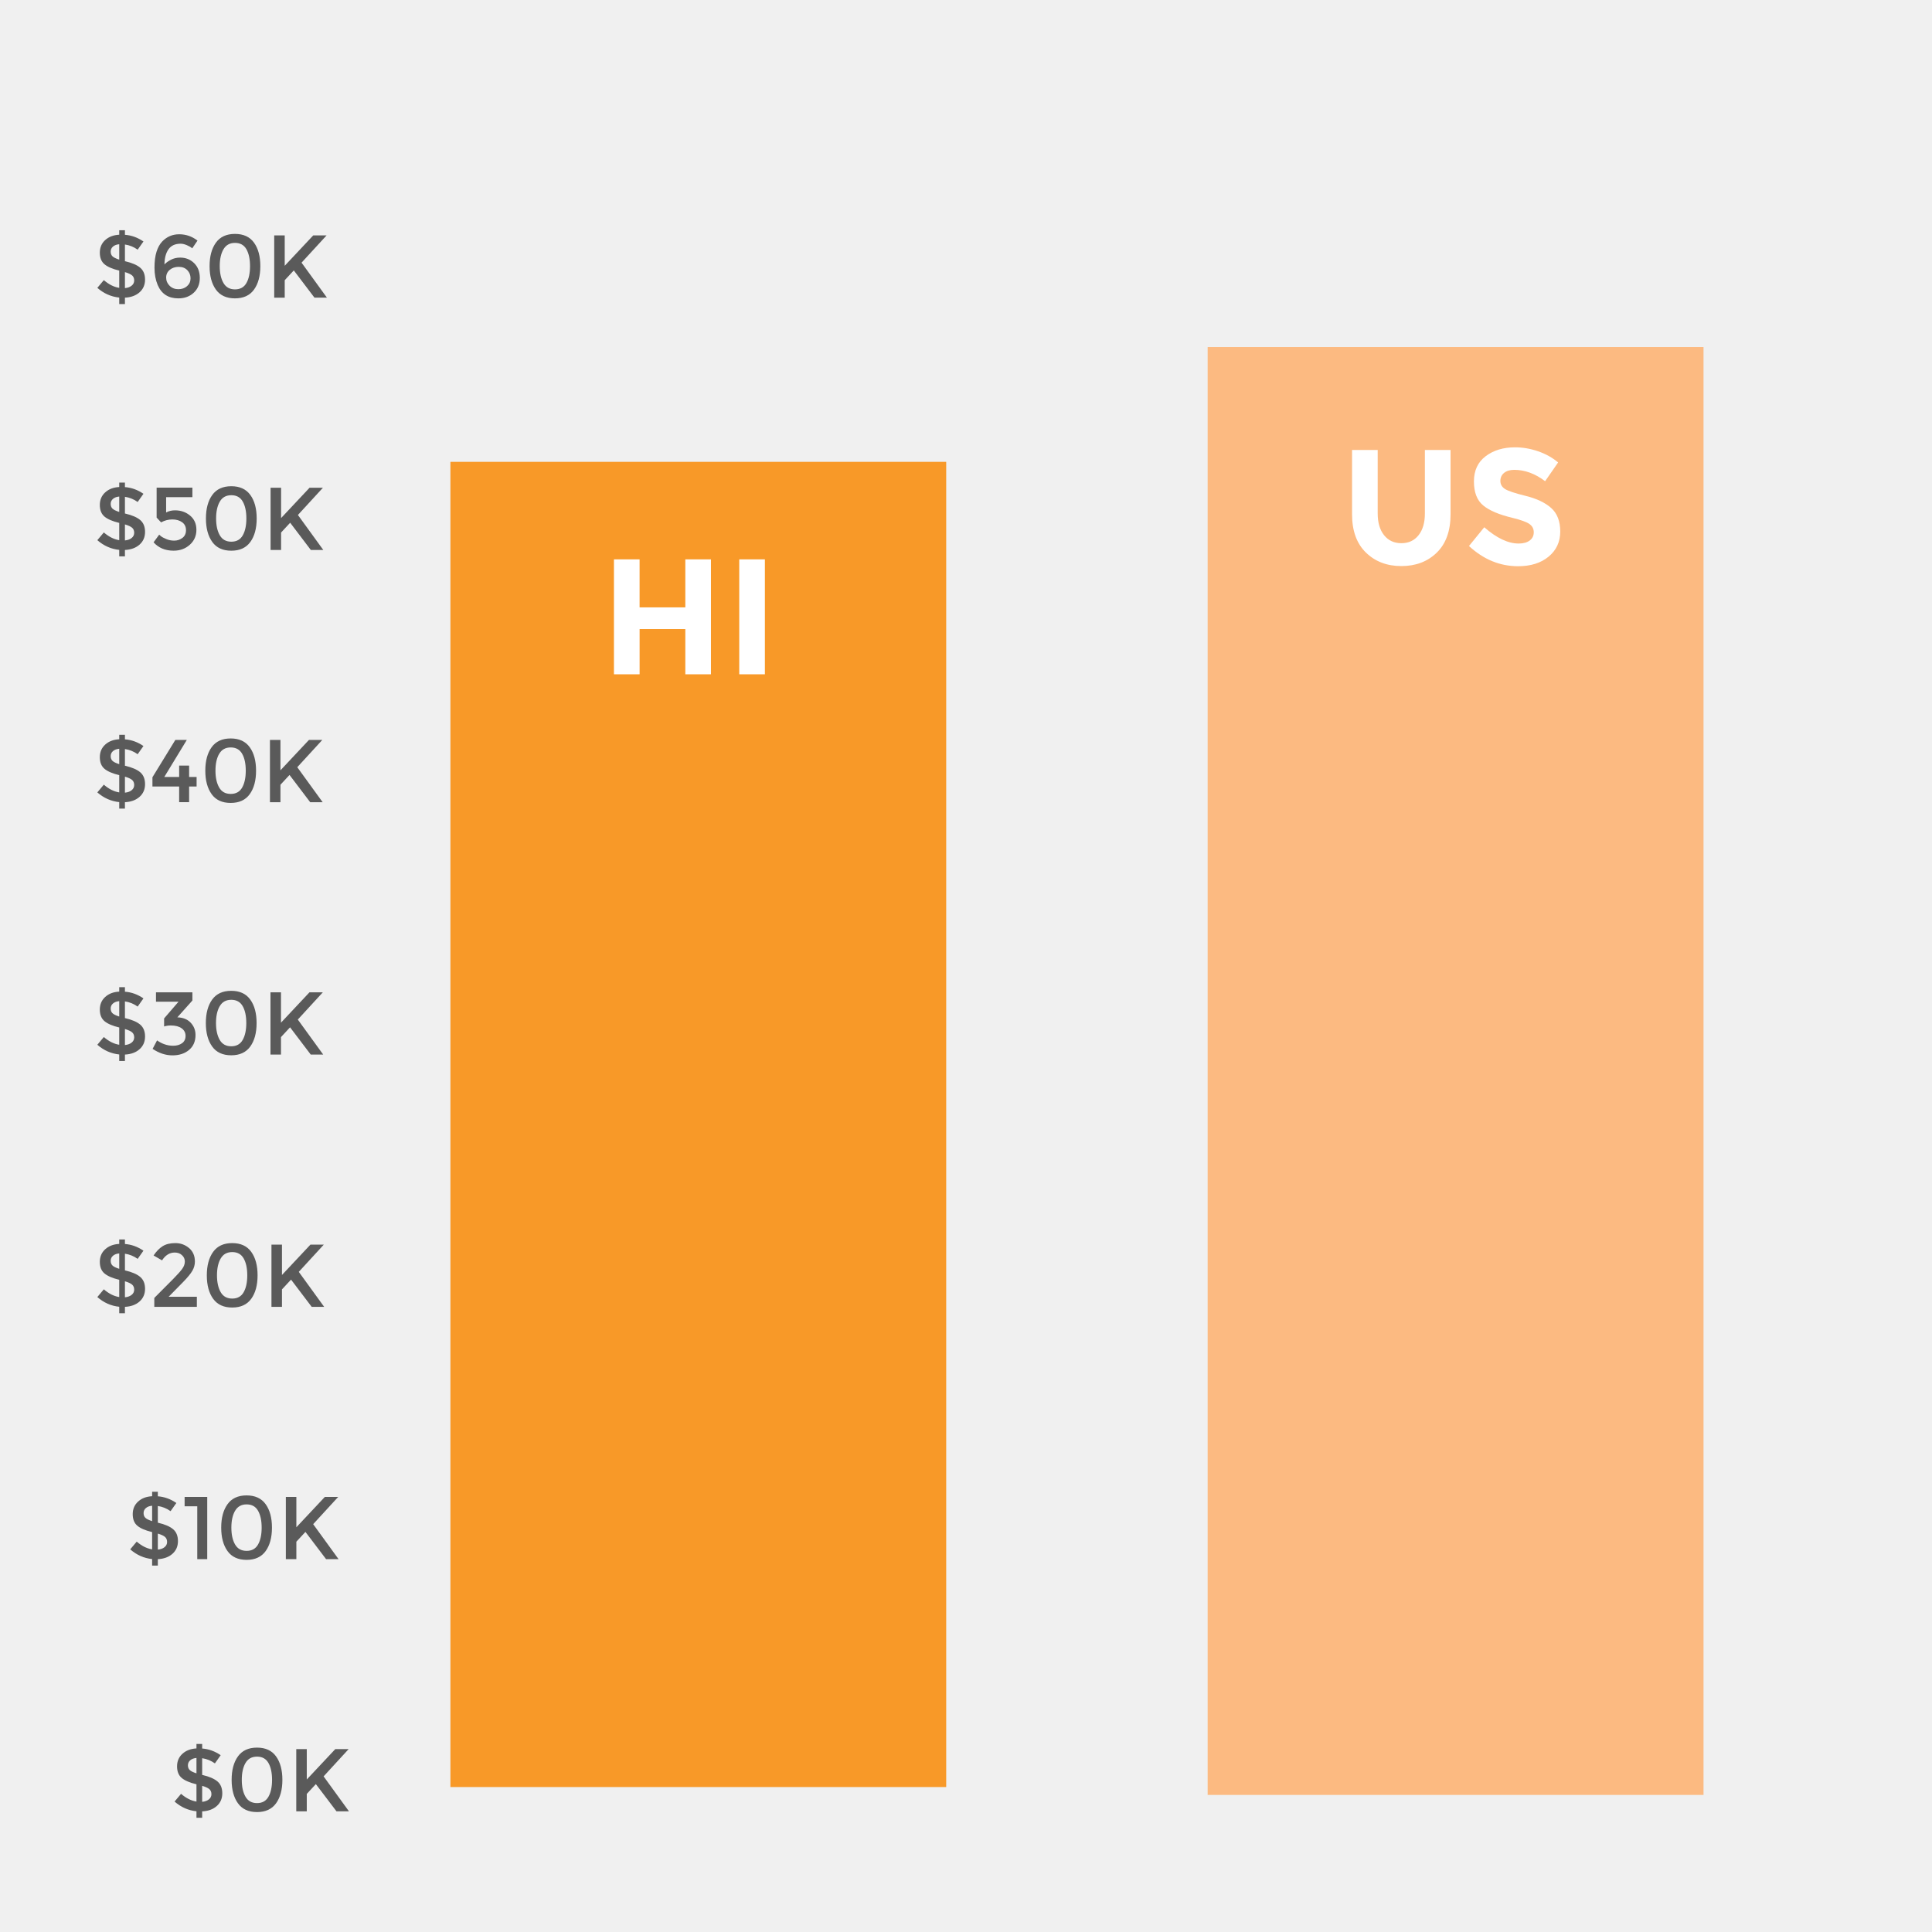
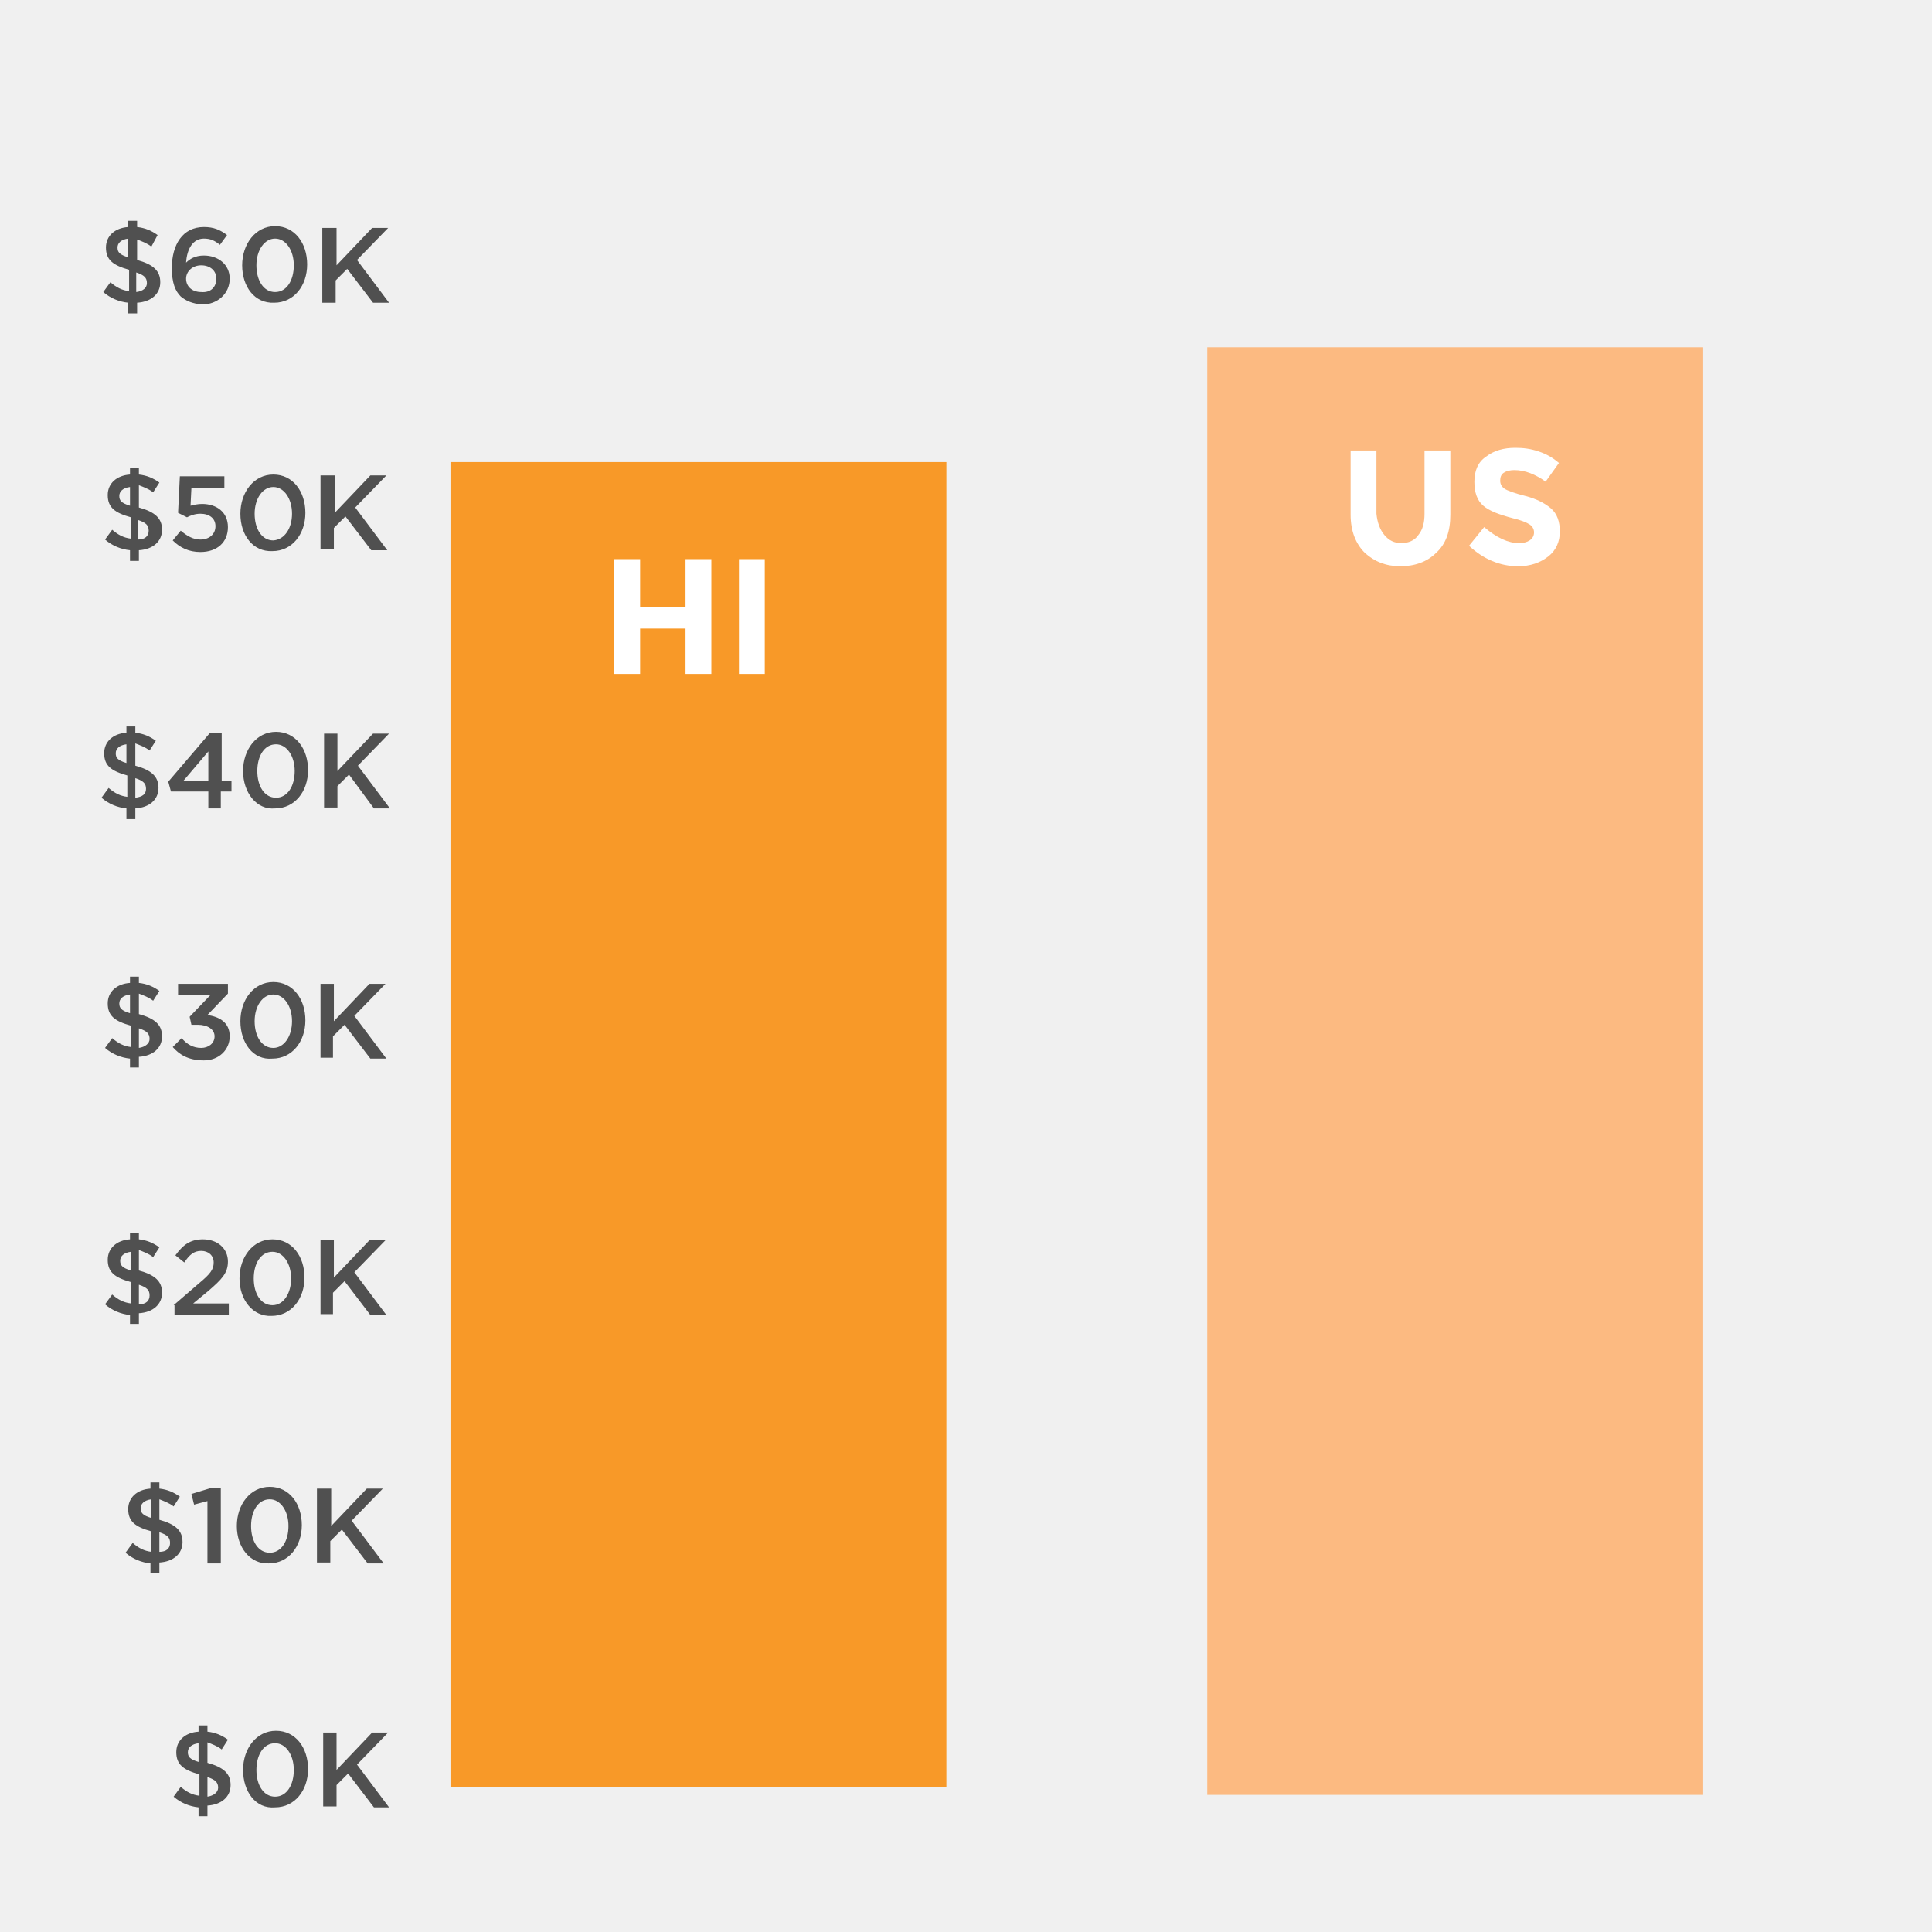
- <svg xmlns="http://www.w3.org/2000/svg" width="217" height="217" viewBox="0 0 217 217">
-   <path fill="#F89928" d="M50.59 51.875h55.687V200.72H50.59V51.876z" />
-   <g enable-background="new" fill="#5A5A5A">
-     <path d="M22.067 204.17v-.73c-.914-.093-1.733-.456-2.46-1.09l.73-.87c.56.487 1.136.777 1.73.87v-1.94c-.753-.18-1.305-.416-1.655-.71-.35-.292-.525-.728-.525-1.304 0-.577.202-1.05.605-1.415.403-.366.928-.565 1.575-.6v-.5h.64v.51c.733.054 1.426.304 2.08.75l-.65.92c-.44-.312-.917-.506-1.43-.58v1.88h.03c.767.18 1.33.424 1.69.73s.54.752.54 1.335c0 .584-.207 1.06-.62 1.426-.413.367-.96.567-1.64.6v.72h-.64zm-.705-6.455c-.17.15-.255.337-.255.56s.066.4.2.53c.133.13.387.256.76.376v-1.73c-.3.027-.535.115-.705.265zm2.105 4.386c.187-.152.28-.346.28-.58s-.073-.418-.22-.555c-.147-.136-.42-.265-.82-.385v1.8c.32-.033.574-.126.76-.28zM26.727 202.545c-.473-.656-.71-1.535-.71-2.635s.237-1.98.71-2.635c.474-.657 1.187-.985 2.14-.985.953 0 1.667.328 2.14.985.473.656.71 1.535.71 2.635s-.237 1.98-.71 2.635c-.474.657-1.187.985-2.14.985-.953 0-1.666-.328-2.14-.985zm.845-4.524c-.277.48-.415 1.11-.415 1.89s.138 1.41.415 1.89c.276.48.708.722 1.295.722s1.015-.238 1.285-.715.405-1.108.405-1.896c0-.785-.135-1.417-.405-1.894s-.7-.716-1.285-.716-1.018.24-1.295.72zM33.277 196.46h1.18v3.41l3.2-3.41h1.5l-2.81 3.06 2.85 3.93h-1.4l-2.32-3.06-1.02 1.1v1.96h-1.18v-6.99z" />
+ <svg xmlns="http://www.w3.org/2000/svg" viewBox="0 0 217 217" enable-background="new 0 0 217 217">
+   <style type="text/css">.st0{fill:#F89928;} .st1{fill:#FCBA81;} .st2{enable-background:new ;} .st3{fill:#FFFFFF;} .st4{fill:#505050;}</style>
+   <path class="st0" d="M50.6 51.9h55.7v148.8H50.6V51.9z" />
+   <path class="st1" d="M135.6 39h55.7v162.6h-55.7z" id="Layer_2" />
+   <g class="st2">
+     <path class="st3" d="M77 62.8h2.9v12.9H77v-5.1h-5.1v5.1H69V62.8h2.9v5.4H77v-5.4zM83 62.8h2.9v12.9H83V62.8z" />
  </g>
-   <g enable-background="new" fill="#5A5A5A">
-     <path d="M17.086 175.842v-.73c-.914-.093-1.733-.456-2.46-1.09l.73-.87c.56.487 1.136.777 1.73.87v-1.94c-.753-.18-1.305-.416-1.655-.71-.35-.292-.524-.728-.524-1.304 0-.577.202-1.05.605-1.415.404-.367.93-.566 1.576-.6v-.5h.64v.51c.733.053 1.426.303 2.08.75l-.65.92c-.44-.313-.917-.507-1.43-.58v1.88h.03c.767.18 1.33.423 1.69.73s.54.75.54 1.334c0 .584-.207 1.06-.62 1.426-.413.366-.96.566-1.64.6v.72h-.64zm-.705-6.455c-.17.15-.254.337-.254.56s.066.4.2.53c.133.13.387.256.76.376v-1.73c-.3.025-.535.114-.705.264zm2.106 4.385c.187-.153.28-.347.28-.58s-.073-.42-.22-.556c-.147-.136-.42-.265-.82-.385v1.8c.32-.03.573-.124.76-.278zM20.736 168.132h2.54v6.99h-1.12v-5.94h-1.42v-1.05zM25.556 174.217c-.473-.656-.71-1.535-.71-2.635s.237-1.98.71-2.635c.474-.657 1.187-.985 2.14-.985.953 0 1.667.328 2.14.985.473.656.71 1.535.71 2.635s-.237 1.98-.71 2.635c-.474.657-1.187.985-2.14.985-.954 0-1.667-.328-2.14-.985zm.845-4.525c-.276.48-.414 1.11-.414 1.89s.138 1.41.415 1.89c.277.48.71.72 1.296.72s1.015-.237 1.285-.714.406-1.108.406-1.896c0-.786-.135-1.418-.405-1.895s-.698-.716-1.284-.716-1.02.242-1.295.722zM32.106 168.132h1.18v3.41l3.2-3.41h1.5l-2.81 3.06 2.85 3.93h-1.4l-2.32-3.06-1.02 1.1v1.96h-1.18v-6.99z" />
+   <g class="st2">
+     <path class="st3" d="M155.5 60.1c.5.6 1.1.9 1.9.9s1.5-.3 1.9-.9c.5-.6.7-1.4.7-2.4v-7.1h2.9v7.2c0 1.9-.5 3.3-1.6 4.3-1 1-2.4 1.5-4 1.5s-2.9-.5-4-1.5c-1-1-1.6-2.4-1.6-4.3v-7.2h2.9v7.1c.1 1 .4 1.8.9 2.4zM168.9 53.1c-.3.2-.4.5-.4.9s.2.7.5.9c.3.2 1.1.5 2.3.8 1.2.3 2.2.8 2.9 1.4.7.6 1 1.5 1 2.6s-.4 2.1-1.3 2.8-2 1.1-3.4 1.1c-2 0-3.9-.8-5.5-2.3l1.7-2.1c1.4 1.2 2.7 1.8 3.9 1.8.5 0 .9-.1 1.2-.3.3-.2.5-.5.5-.9s-.2-.7-.5-.9c-.3-.2-1-.5-1.9-.7-1.5-.4-2.6-.8-3.3-1.4-.7-.6-1-1.5-1-2.7 0-1.2.4-2.2 1.3-2.8.9-.7 2-1 3.3-1 .9 0 1.7.1 2.6.4s1.6.7 2.3 1.3l-1.5 2.1c-1.1-.8-2.3-1.3-3.5-1.3-.5 0-.9.1-1.2.3z" />
  </g>
-   <g enable-background="new" fill="#5A5A5A">
-     <path d="M13.392 147.504v-.73c-.914-.093-1.733-.456-2.46-1.09l.73-.87c.56.487 1.136.777 1.73.87v-1.94c-.753-.18-1.305-.416-1.655-.71-.35-.292-.525-.728-.525-1.304 0-.577.202-1.05.605-1.415.403-.367.928-.566 1.575-.6v-.5h.64v.51c.733.053 1.426.303 2.08.75l-.65.92c-.44-.313-.917-.507-1.43-.58v1.88h.03c.767.18 1.33.423 1.69.73s.54.75.54 1.334c0 .583-.207 1.058-.62 1.425-.413.366-.96.566-1.64.6v.72h-.64zm-.705-6.455c-.17.15-.255.336-.255.56s.066.4.2.53c.133.13.387.255.76.375v-1.73c-.3.026-.536.114-.705.264zm2.105 4.385c.187-.153.28-.347.28-.58s-.073-.42-.22-.556c-.147-.137-.42-.266-.82-.386v1.8c.32-.033.573-.126.76-.28zM20.46 142.524c.2-.273.3-.55.3-.83s-.105-.52-.32-.715c-.212-.198-.482-.296-.81-.296-.572 0-1.05.293-1.43.88l-.95-.55c.308-.46.646-.807 1.016-1.04.37-.233.846-.35 1.43-.35s1.095.185 1.535.554c.44.37.66.875.66 1.516 0 .36-.093.703-.28 1.03-.186.326-.53.746-1.03 1.26l-1.64 1.67h3.17v1.13h-4.78v-1l2.12-2.13c.475-.48.81-.856 1.01-1.13zM23.94 145.88c-.472-.657-.71-1.536-.71-2.636s.238-1.98.71-2.635c.475-.658 1.188-.986 2.14-.986.954 0 1.668.328 2.14.985.474.655.71 1.534.71 2.634s-.236 1.98-.71 2.635c-.473.656-1.186.984-2.14.984-.953 0-1.665-.328-2.14-.985zm.846-4.526c-.277.48-.415 1.11-.415 1.89s.14 1.41.416 1.89c.276.48.708.72 1.295.72s1.016-.237 1.286-.714.405-1.108.405-1.896c0-.786-.134-1.418-.404-1.895s-.7-.717-1.285-.717-1.017.24-1.294.72zM30.49 139.794h1.18v3.41l3.2-3.41h1.5l-2.81 3.06 2.85 3.93h-1.4l-2.32-3.06-1.02 1.1v1.96h-1.18v-6.99z" />
-   </g>
-   <g enable-background="new" fill="#5A5A5A">
-     <path d="M13.392 119.166v-.73c-.914-.093-1.733-.456-2.46-1.09l.73-.87c.56.487 1.136.777 1.73.87v-1.94c-.753-.18-1.305-.416-1.655-.71-.35-.292-.525-.728-.525-1.304 0-.577.202-1.05.605-1.415.403-.367.928-.566 1.575-.6v-.5h.64v.51c.733.053 1.426.303 2.08.75l-.65.92c-.44-.313-.917-.507-1.43-.58v1.88h.03c.767.18 1.33.423 1.69.73s.54.75.54 1.334c0 .585-.207 1.06-.62 1.427-.413.366-.96.566-1.64.6v.72h-.64zm-.705-6.455c-.17.15-.255.338-.255.562s.066.4.2.53c.133.13.387.255.76.375v-1.73c-.3.026-.536.115-.705.264zm2.105 4.387c.187-.153.28-.347.28-.58s-.073-.42-.22-.556c-.147-.135-.42-.264-.82-.384v1.8c.32-.033.573-.126.76-.28zM17.52 112.506v-1.05h4.09v.92l-1.69 1.89c.64.02 1.14.223 1.5.605.36.385.54.843.54 1.376 0 .714-.24 1.273-.724 1.68-.483.407-1.105.61-1.865.61s-1.502-.243-2.23-.73l.5-.95c.574.4 1.174.6 1.8.6.408 0 .743-.094 1.006-.284.264-.19.395-.463.395-.82s-.145-.64-.44-.854c-.292-.213-.7-.32-1.22-.32-.26 0-.51.037-.75.11v-.9l1.62-1.88h-2.53zM23.83 117.54c-.472-.655-.71-1.534-.71-2.634s.238-1.98.71-2.635c.475-.656 1.188-.984 2.14-.984.954 0 1.668.328 2.14.985.474.657.71 1.536.71 2.636s-.236 1.98-.71 2.635c-.473.658-1.186.986-2.14.986-.952 0-1.665-.328-2.14-.985zm.846-4.523c-.277.48-.415 1.11-.415 1.89s.14 1.41.416 1.89c.276.48.708.72 1.295.72s1.016-.237 1.286-.714.405-1.108.405-1.896c0-.786-.134-1.418-.404-1.895s-.7-.716-1.285-.716-1.017.24-1.294.72zM30.38 111.456h1.18v3.41l3.2-3.41h1.5l-2.81 3.06 2.85 3.93h-1.4l-2.32-3.06-1.02 1.1v1.96h-1.18v-6.99z" />
-   </g>
-   <g enable-background="new" fill="#5A5A5A">
-     <path d="M13.392 90.82v-.728c-.914-.094-1.733-.457-2.46-1.09l.73-.87c.56.486 1.136.776 1.73.87v-1.94c-.753-.18-1.305-.417-1.655-.71-.35-.293-.525-.73-.525-1.305 0-.577.202-1.05.605-1.415.403-.367.928-.566 1.575-.6v-.5h.64v.51c.733.053 1.426.303 2.08.75l-.65.92c-.44-.313-.917-.507-1.43-.58v1.88h.03c.767.18 1.33.423 1.69.73s.54.75.54 1.334c0 .584-.207 1.06-.62 1.426-.413.366-.96.566-1.64.6v.72h-.64zm-.705-6.454c-.17.15-.255.337-.255.56s.066.4.2.53c.133.13.387.256.76.376v-1.73c-.3.026-.536.115-.705.264zm2.105 4.386c.187-.153.28-.347.28-.58s-.073-.42-.22-.556c-.147-.136-.42-.265-.82-.385v1.8c.32-.032.573-.125.76-.278zM20.122 87.27v-1.28h1.12v1.28h.84v1.07h-.84v1.76h-1.12v-1.76h-3V87.3l2.57-4.19h1.29l-2.53 4.16h1.67zM23.77 89.196c-.472-.656-.71-1.535-.71-2.635s.238-1.978.71-2.634c.475-.657 1.188-.985 2.14-.985.954 0 1.668.33 2.14.986.474.656.71 1.535.71 2.635s-.236 1.98-.71 2.636c-.473.657-1.186.985-2.14.985-.952.002-1.665-.326-2.14-.984zm.846-4.524c-.277.48-.415 1.11-.415 1.89s.14 1.41.416 1.89c.276.48.708.72 1.295.72s1.016-.237 1.286-.714.405-1.108.405-1.896c0-.786-.134-1.418-.404-1.895s-.7-.716-1.285-.716-1.017.24-1.294.722zM30.32 83.11h1.18v3.41l3.2-3.41h1.5l-2.81 3.062 2.85 3.93h-1.4l-2.32-3.06-1.02 1.1v1.96h-1.18v-6.99z" />
-   </g>
-   <g enable-background="new" fill="#5A5A5A">
-     <path d="M13.392 62.49v-.728c-.914-.094-1.733-.457-2.46-1.09l.73-.87c.56.486 1.136.776 1.73.87v-1.94c-.753-.18-1.305-.417-1.655-.71-.35-.293-.525-.73-.525-1.305 0-.577.202-1.05.605-1.415.403-.367.928-.566 1.575-.6v-.5h.64v.51c.733.053 1.426.303 2.08.75l-.65.92c-.44-.313-.917-.507-1.43-.58v1.88h.03c.767.18 1.33.423 1.69.73s.54.75.54 1.334c0 .584-.207 1.06-.62 1.426-.413.366-.96.566-1.64.6v.72h-.64zm-.705-6.454c-.17.15-.255.337-.255.56s.066.4.2.53c.133.13.387.256.76.376v-1.73c-.3.026-.536.115-.705.264zm2.105 4.386c.187-.153.28-.347.28-.58s-.073-.42-.22-.556c-.147-.136-.42-.265-.82-.385v1.8c.32-.032.573-.125.76-.278zM21.61 54.77v1.07h-2.95v1.72c.294-.16.627-.24 1-.24.654 0 1.217.198 1.69.59.474.395.71.928.71 1.602 0 .673-.246 1.23-.74 1.675-.492.443-1.1.665-1.82.665-.94 0-1.69-.313-2.25-.94l.63-.86c.054.054.126.117.216.19s.275.172.555.295c.28.124.587.186.92.186s.638-.1.91-.3c.274-.2.41-.492.41-.875 0-.384-.144-.68-.434-.89s-.657-.315-1.1-.315-.865.11-1.265.33l-.5-.54v-3.36h4.02zM23.84 60.866c-.472-.656-.71-1.535-.71-2.635s.238-1.978.71-2.634c.475-.657 1.188-.985 2.14-.985.954 0 1.668.33 2.14.986.474.656.71 1.535.71 2.635s-.236 1.98-.71 2.636c-.473.657-1.186.985-2.14.985-.952.002-1.665-.327-2.14-.984zm.847-4.524c-.277.48-.415 1.11-.415 1.89s.138 1.41.415 1.89c.276.48.708.72 1.295.72s1.015-.237 1.285-.714.405-1.108.405-1.896c0-.786-.135-1.418-.405-1.895s-.7-.716-1.285-.716-1.02.24-1.295.722zM30.392 54.78h1.18v3.41l3.2-3.41h1.5l-2.81 3.062 2.85 3.93h-1.4l-2.32-3.06-1.02 1.1v1.96h-1.18v-6.99z" />
-   </g>
-   <g enable-background="new" fill="#5A5A5A">
-     <path d="M13.392 34.152v-.73c-.914-.093-1.733-.456-2.46-1.09l.73-.87c.56.487 1.136.777 1.73.87v-1.94c-.753-.18-1.305-.416-1.655-.71-.35-.292-.525-.728-.525-1.304 0-.577.202-1.05.605-1.415.403-.367.928-.566 1.575-.6v-.5h.64v.51c.733.053 1.426.303 2.08.75l-.65.92c-.44-.313-.917-.507-1.43-.58v1.88h.03c.767.18 1.33.423 1.69.73s.54.75.54 1.334c0 .584-.207 1.06-.62 1.426-.413.366-.96.566-1.64.6v.72h-.64zm-.705-6.455c-.17.15-.255.337-.255.56s.066.4.2.53c.133.13.387.256.76.376v-1.73c-.3.026-.536.115-.705.264zm2.105 4.386c.187-.153.28-.347.28-.58s-.073-.42-.22-.556c-.147-.136-.42-.265-.82-.385v1.8c.32-.033.573-.126.76-.28zM20.292 27.373c-.62 0-1.077.21-1.37.63s-.443.986-.45 1.7c.167-.188.406-.362.72-.525s.66-.245 1.04-.245c.626 0 1.15.208 1.575.625.423.417.635.97.635 1.66s-.23 1.245-.685 1.665-1.032.63-1.725.63c-1.12 0-1.893-.5-2.32-1.5-.24-.573-.36-1.22-.36-1.94s.077-1.32.23-1.8c.153-.48.363-.86.63-1.14.52-.547 1.158-.82 1.915-.82.756 0 1.44.237 2.055.71l-.59.87c-.153-.133-.358-.253-.615-.36-.257-.107-.485-.16-.685-.16zm-.215 2.6c-.404 0-.74.11-1.01.335s-.405.514-.405.87.13.663.39.92.587.385.98.385c.394 0 .72-.115.98-.345.26-.23.39-.523.39-.88s-.12-.66-.36-.91-.562-.375-.965-.375zM24.25 32.527c-.472-.656-.71-1.535-.71-2.635s.238-1.98.71-2.635c.475-.657 1.188-.985 2.14-.985.954 0 1.668.328 2.14.985.474.656.71 1.535.71 2.635s-.236 1.98-.71 2.635c-.473.657-1.186.985-2.14.985-.952 0-1.665-.327-2.14-.985zm.846-4.524c-.277.48-.415 1.11-.415 1.89s.14 1.41.416 1.89c.276.48.708.72 1.295.72s1.016-.237 1.286-.714.405-1.11.405-1.897c0-.786-.134-1.418-.404-1.895s-.7-.716-1.285-.716-1.017.24-1.294.72zM30.8 26.442h1.18v3.41l3.2-3.41h1.5l-2.81 3.06 2.85 3.93h-1.4L33 30.373l-1.02 1.1v1.96H30.8v-6.99z" />
-   </g>
-   <path fill="#FCBA81" d="M135.643 38.975h55.694v162.63h-55.694z" />
-   <g enable-background="new" fill="#fff">
-     <path d="M76.974 62.826h2.88v12.91h-2.88v-5.08H71.84v5.08h-2.882v-12.91h2.88v5.393h5.136v-5.394zM83.03 62.826h2.882v12.91h-2.88v-12.91z" />
-   </g>
-   <g enable-background="new" fill="#fff">
-     <path d="M155.46 60.115c.48.598 1.128.896 1.94.896s1.456-.297 1.93-.895c.475-.597.712-1.413.712-2.447v-7.13h2.882v7.223c0 1.872-.518 3.31-1.553 4.314-1.032 1.004-2.356 1.505-3.97 1.505s-2.94-.505-3.98-1.515c-1.04-1.01-1.56-2.444-1.56-4.304v-7.22h2.88v7.128c0 1.034.24 1.85.72 2.447zM168.936 53.115c-.277.23-.416.53-.416.905s.17.674.508.896c.338.222 1.12.483 2.346.785 1.225.303 2.176.755 2.854 1.358.677.604 1.016 1.484 1.016 2.642s-.434 2.096-1.302 2.816c-.868.72-2.01 1.08-3.427 1.08-2.044 0-3.885-.757-5.52-2.27l1.716-2.106c1.393 1.22 2.68 1.828 3.86 1.828.53 0 .945-.113 1.248-.342.3-.228.452-.535.452-.923s-.16-.695-.48-.924c-.32-.23-.954-.46-1.9-.693-1.504-.357-2.603-.822-3.298-1.395-.696-.572-1.044-1.472-1.044-2.696 0-1.226.44-2.17 1.32-2.836.88-.664 1.98-.997 3.297-.997.862 0 1.724.147 2.586.443s1.613.714 2.254 1.256l-1.46 2.105c-1.12-.85-2.276-1.274-3.472-1.274-.482 0-.86.115-1.136.342z" />
-   </g>
+   <path class="st4" d="M14.4 34c-1-.1-2-.5-2.8-1.2l.8-1.1c.7.6 1.3.9 2.1 1v-2.4c-1.8-.5-2.6-1.1-2.6-2.5 0-1.3 1-2.2 2.5-2.3v-.7h1v.7c.9.1 1.6.4 2.3.9l-.7 1.3c-.5-.4-1.1-.6-1.6-.8v2.3c1.8.5 2.6 1.2 2.6 2.5s-1 2.2-2.6 2.3v1.2h-1V34zm0-7.2c-.8.1-1.2.5-1.2 1s.2.8 1.2 1.1v-2.1zm2.1 5c0-.6-.3-.9-1.2-1.2v2.2c.8-.1 1.2-.5 1.2-1zM20.3 33.3c-.6-.6-1-1.5-1-3.2 0-2.6 1.2-4.6 3.6-4.6 1.1 0 1.8.3 2.6.9l-.8 1.1c-.6-.5-1.1-.7-1.8-.7-1.2 0-1.9 1.1-2 2.7.4-.4 1-.8 2-.8 1.6 0 2.9 1 2.9 2.6 0 1.7-1.4 2.9-3.1 2.9-1.1-.1-1.8-.4-2.4-.9zm4-2c0-.9-.7-1.5-1.7-1.5s-1.7.7-1.7 1.5c0 .9.7 1.5 1.7 1.5 1.1.1 1.7-.6 1.7-1.5zM27.2 29.8c0-2.4 1.5-4.4 3.7-4.4s3.6 1.9 3.6 4.3S33 34 30.8 34c-2.2.1-3.6-1.8-3.6-4.2zm5.8 0c0-1.7-.9-3-2.1-3s-2.1 1.3-2.1 3 .8 3 2.1 3 2.1-1.3 2.1-3zM36.3 25.6h1.5v4.2l4-4.2h1.8l-3.5 3.6 3.6 4.8h-1.8L39 30.2l-1.3 1.3V34h-1.5v-8.4zM14.6 61.8c-1-.1-2-.5-2.8-1.2l.8-1.1c.7.6 1.3.9 2.1 1v-2.4c-1.8-.5-2.6-1.1-2.6-2.5 0-1.3 1-2.2 2.5-2.3v-.7h1v.7c.9.1 1.6.4 2.3.9l-.7 1.1c-.5-.4-1.1-.6-1.6-.8V57c1.8.5 2.6 1.2 2.6 2.5s-1 2.2-2.6 2.3V63h-1v-1.2zm0-7.1c-.8.1-1.2.5-1.2 1s.2.8 1.2 1.1v-2.1zm2.1 4.9c0-.6-.3-.9-1.2-1.2v2.2c.8 0 1.2-.4 1.2-1zM19.4 60.7l.9-1.1c.7.6 1.4 1 2.2 1 1 0 1.7-.6 1.7-1.5s-.7-1.4-1.7-1.4c-.6 0-1.1.2-1.5.4l-1-.5.2-4.1h5v1.3h-3.7l-.1 2c.4-.1.8-.2 1.3-.2 1.6 0 2.9.9 2.9 2.6 0 1.7-1.2 2.8-3.1 2.8-1.3 0-2.3-.5-3.1-1.3zM27 57.7c0-2.4 1.5-4.4 3.7-4.4s3.6 1.9 3.6 4.3-1.5 4.3-3.7 4.3c-2.2.1-3.6-1.8-3.6-4.2zm5.8 0c0-1.7-.9-3-2.1-3s-2.1 1.3-2.1 3 .8 3 2.1 3c1.3-.1 2.1-1.4 2.1-3zM36.1 53.4h1.5v4.2l4-4.2h1.8L39.9 57l3.6 4.8h-1.8L38.8 58l-1.3 1.3v2.4H36v-8.3zM14.2 90.8c-1-.1-2-.5-2.8-1.2l.8-1.1c.7.6 1.3.9 2.1 1v-2.4c-1.8-.5-2.6-1.1-2.6-2.5 0-1.3 1-2.2 2.5-2.3v-.7h1v.7c.9.1 1.6.4 2.3.9l-.7 1.1c-.5-.4-1.1-.6-1.6-.8V86c1.8.5 2.6 1.2 2.6 2.5s-1 2.2-2.6 2.3V92h-1v-1.2zm0-7.2c-.8.1-1.2.5-1.2 1s.2.8 1.2 1.1v-2.1zm2.2 5c0-.6-.3-.9-1.2-1.2v2.2c.8-.1 1.2-.4 1.2-1zM23.4 88.9h-4.2l-.3-1.1 4.7-5.5h1.3v5.4H26v1.2h-1.2v1.9h-1.4v-1.9zm0-1.2v-3.3l-2.8 3.3h2.8zM27.3 86.6c0-2.4 1.5-4.4 3.7-4.4s3.6 1.9 3.6 4.3-1.5 4.3-3.7 4.3c-2.1.2-3.6-1.8-3.6-4.2zm5.8 0c0-1.7-.9-3-2.1-3-1.3 0-2.1 1.3-2.1 3s.8 3 2.1 3 2.1-1.3 2.1-3zM36.4 82.4h1.5v4.2l4-4.2h1.8L40.2 86l3.6 4.8H42L39.2 87l-1.3 1.3v2.4h-1.5v-8.3zM14.6 118.9c-1-.1-2-.5-2.8-1.2l.8-1.1c.7.6 1.3.9 2.1 1v-2.4c-1.8-.5-2.6-1.1-2.6-2.5 0-1.3 1-2.2 2.5-2.3v-.7h1v.7c.9.1 1.6.4 2.3.9l-.7 1.1c-.5-.4-1.1-.6-1.6-.8v2.3c1.8.5 2.6 1.2 2.6 2.5s-1 2.2-2.6 2.3v1.2h-1v-1zm0-7.2c-.8.1-1.2.5-1.2 1s.2.8 1.2 1.1v-2.1zm2.2 5c0-.6-.3-.9-1.2-1.2v2.2c.7-.1 1.2-.5 1.2-1zM19.4 117.6l1-1c.6.7 1.3 1.1 2.2 1.1.8 0 1.5-.5 1.5-1.3s-.8-1.3-1.9-1.3h-.7l-.2-.9 2.3-2.4H20v-1.3h5.6v1.1l-2.3 2.4c1.3.2 2.5.8 2.5 2.4 0 1.5-1.2 2.7-2.9 2.7-1.8 0-2.8-.7-3.5-1.5zM27 114.7c0-2.4 1.5-4.4 3.7-4.4s3.6 1.9 3.6 4.3-1.5 4.3-3.7 4.3c-2.2.2-3.6-1.8-3.6-4.2zm5.8 0c0-1.7-.9-3-2.1-3s-2.1 1.3-2.1 3 .8 3 2.1 3c1.2 0 2.1-1.3 2.1-3zM36 110.5h1.5v4.2l4-4.2h1.8l-3.5 3.6 3.6 4.8h-1.8l-2.9-3.8-1.3 1.3v2.4H36v-8.3zM14.6 147.7c-1-.1-2-.5-2.8-1.2l.8-1.1c.7.6 1.3.9 2.1 1V144c-1.8-.5-2.6-1.1-2.6-2.5 0-1.3 1-2.2 2.5-2.3v-.7h1v.7c.9.1 1.6.4 2.3.9l-.7 1.1c-.5-.4-1.1-.6-1.6-.8v2.3c1.8.5 2.6 1.2 2.6 2.5s-1 2.2-2.6 2.3v1.2h-1v-1zm.1-7.1c-.8.1-1.2.5-1.2 1s.2.8 1.2 1.1v-2.1zm2.1 4.9c0-.6-.3-.9-1.2-1.2v2.2c.8 0 1.2-.4 1.2-1zM19.5 146.6l2.9-2.5c1.2-1 1.6-1.5 1.6-2.3 0-.8-.6-1.3-1.4-1.3s-1.3.4-1.9 1.3l-1-.8c.8-1.1 1.6-1.8 3.1-1.8 1.6 0 2.8 1 2.8 2.5 0 1.3-.7 2-2.2 3.3l-1.7 1.4h4v1.3h-6.1v-1.1zM26.9 143.6c0-2.4 1.5-4.4 3.7-4.4s3.6 1.9 3.6 4.3-1.5 4.3-3.7 4.3c-2.1.1-3.6-1.8-3.6-4.2zm5.8 0c0-1.7-.9-3-2.1-3-1.3 0-2.1 1.3-2.1 3s.8 3 2.1 3 2.1-1.4 2.1-3zM36 139.3h1.5v4.2l4-4.2h1.8l-3.5 3.6 3.6 4.8h-1.8l-2.9-3.8-1.3 1.3v2.4H36v-8.3zM16.9 175.6c-1-.1-2-.5-2.8-1.2l.8-1.1c.7.6 1.3.9 2.1 1V172c-1.8-.5-2.6-1.1-2.6-2.5 0-1.3 1-2.2 2.5-2.3v-.7h1v.7c.9.1 1.6.4 2.3.9l-.7 1.1c-.5-.4-1.1-.6-1.6-.8v2.3c1.8.5 2.6 1.2 2.6 2.5s-1 2.2-2.6 2.3v1.2h-1v-1.1zm.1-7.2c-.8.1-1.2.5-1.2 1s.2.8 1.2 1.1v-2.1zm2.1 4.9c0-.6-.3-.9-1.2-1.2v2.2c.8 0 1.2-.4 1.2-1zM23.3 168.6l-1.5.4-.3-1.2 2.3-.7h1v8.5h-1.5v-7zM26.6 171.4c0-2.4 1.5-4.4 3.7-4.4s3.6 1.9 3.6 4.3-1.5 4.3-3.7 4.3c-2.1.1-3.6-1.8-3.6-4.2zm5.8 0c0-1.7-.9-3-2.1-3-1.3 0-2.1 1.3-2.1 3s.8 3 2.1 3 2.1-1.3 2.1-3zM35.7 167.2h1.5v4.2l4-4.2H43l-3.5 3.6 3.6 4.8h-1.8l-2.9-3.8-1.3 1.3v2.4h-1.5v-8.3zM22.3 203c-1-.1-2-.5-2.8-1.2l.8-1.1c.7.6 1.3.9 2.1 1v-2.4c-1.8-.5-2.6-1.1-2.6-2.5 0-1.3 1-2.2 2.5-2.3v-.7h1v.7c.9.1 1.6.4 2.3.9l-.7 1.1c-.5-.4-1.1-.6-1.6-.8v2.3c1.8.5 2.6 1.2 2.6 2.5s-1 2.2-2.6 2.3v1.2h-1v-1zm0-7.2c-.8.1-1.2.5-1.2 1s.2.8 1.2 1.1v-2.1zm2.2 5c0-.6-.3-.9-1.2-1.2v2.2c.7-.1 1.2-.5 1.2-1zM27.3 198.8c0-2.4 1.5-4.4 3.7-4.4s3.6 1.9 3.6 4.3-1.5 4.3-3.7 4.3c-2.2.2-3.6-1.8-3.6-4.2zm5.7 0c0-1.7-.9-3-2.1-3-1.3 0-2.1 1.3-2.1 3s.8 3 2.1 3 2.1-1.3 2.1-3zM36.3 194.6h1.5v4.2l4-4.2h1.8l-3.5 3.6 3.6 4.8H42l-2.9-3.8-1.3 1.3v2.4h-1.5v-8.3z" />
</svg>
